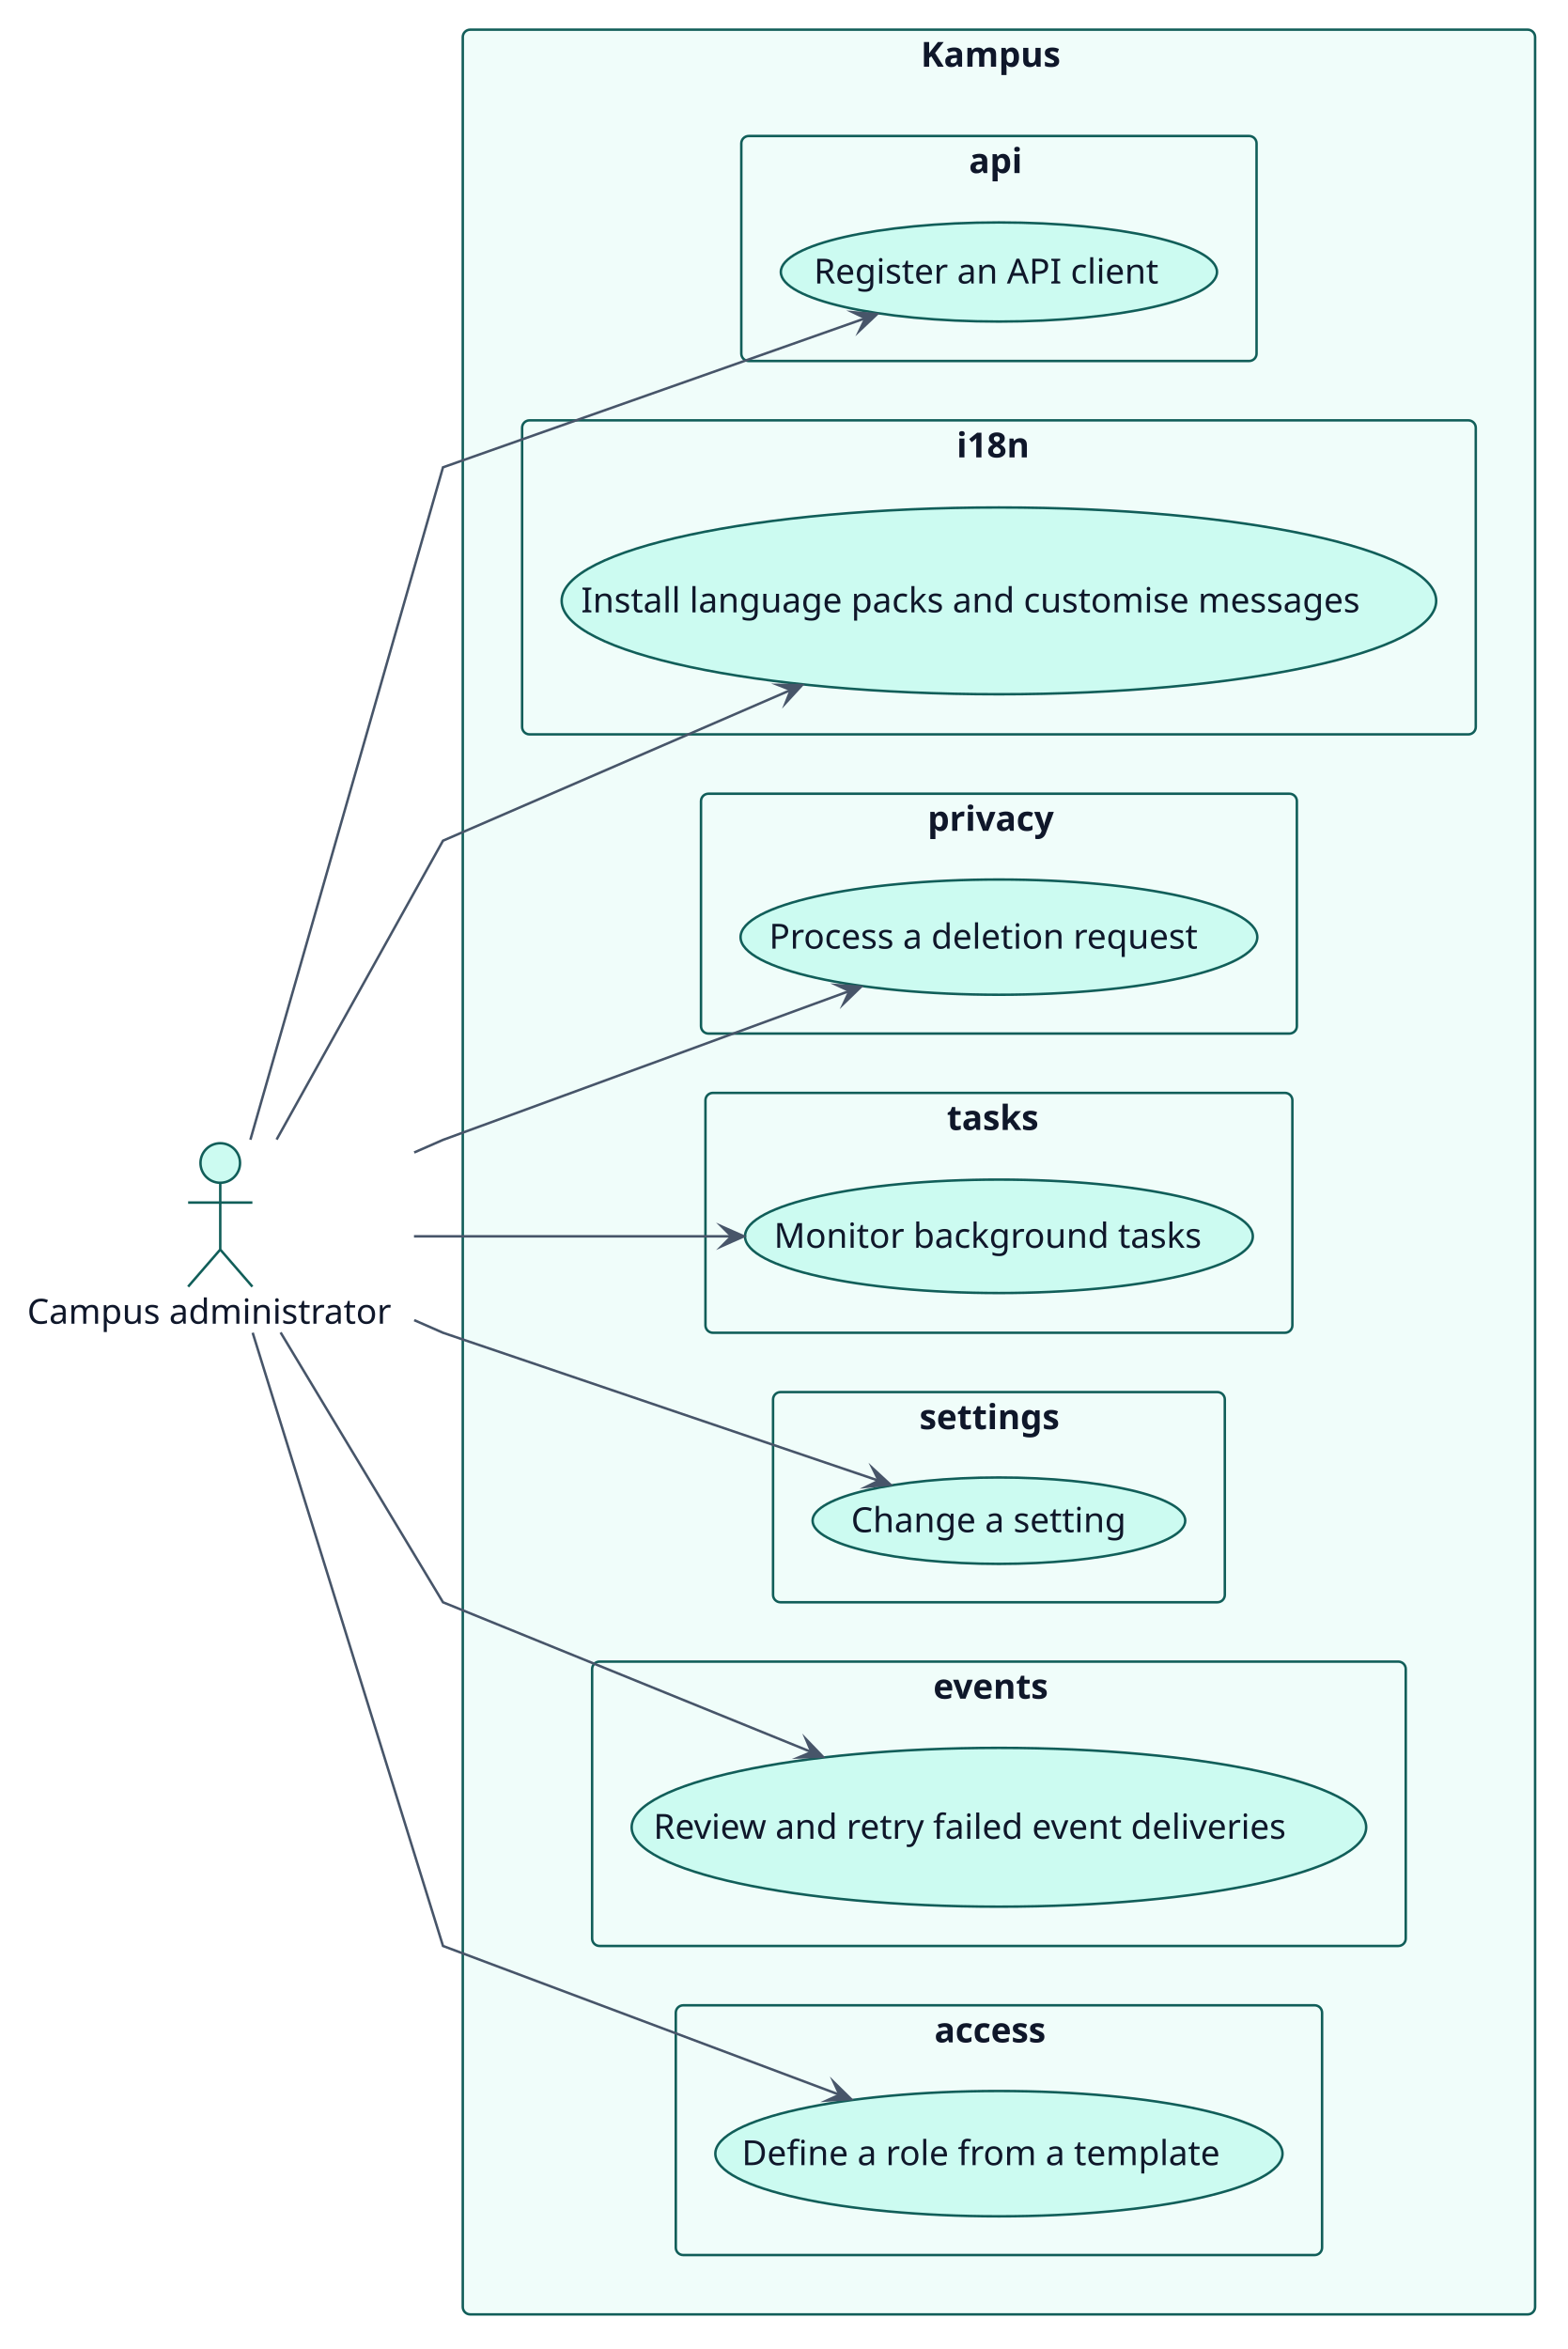
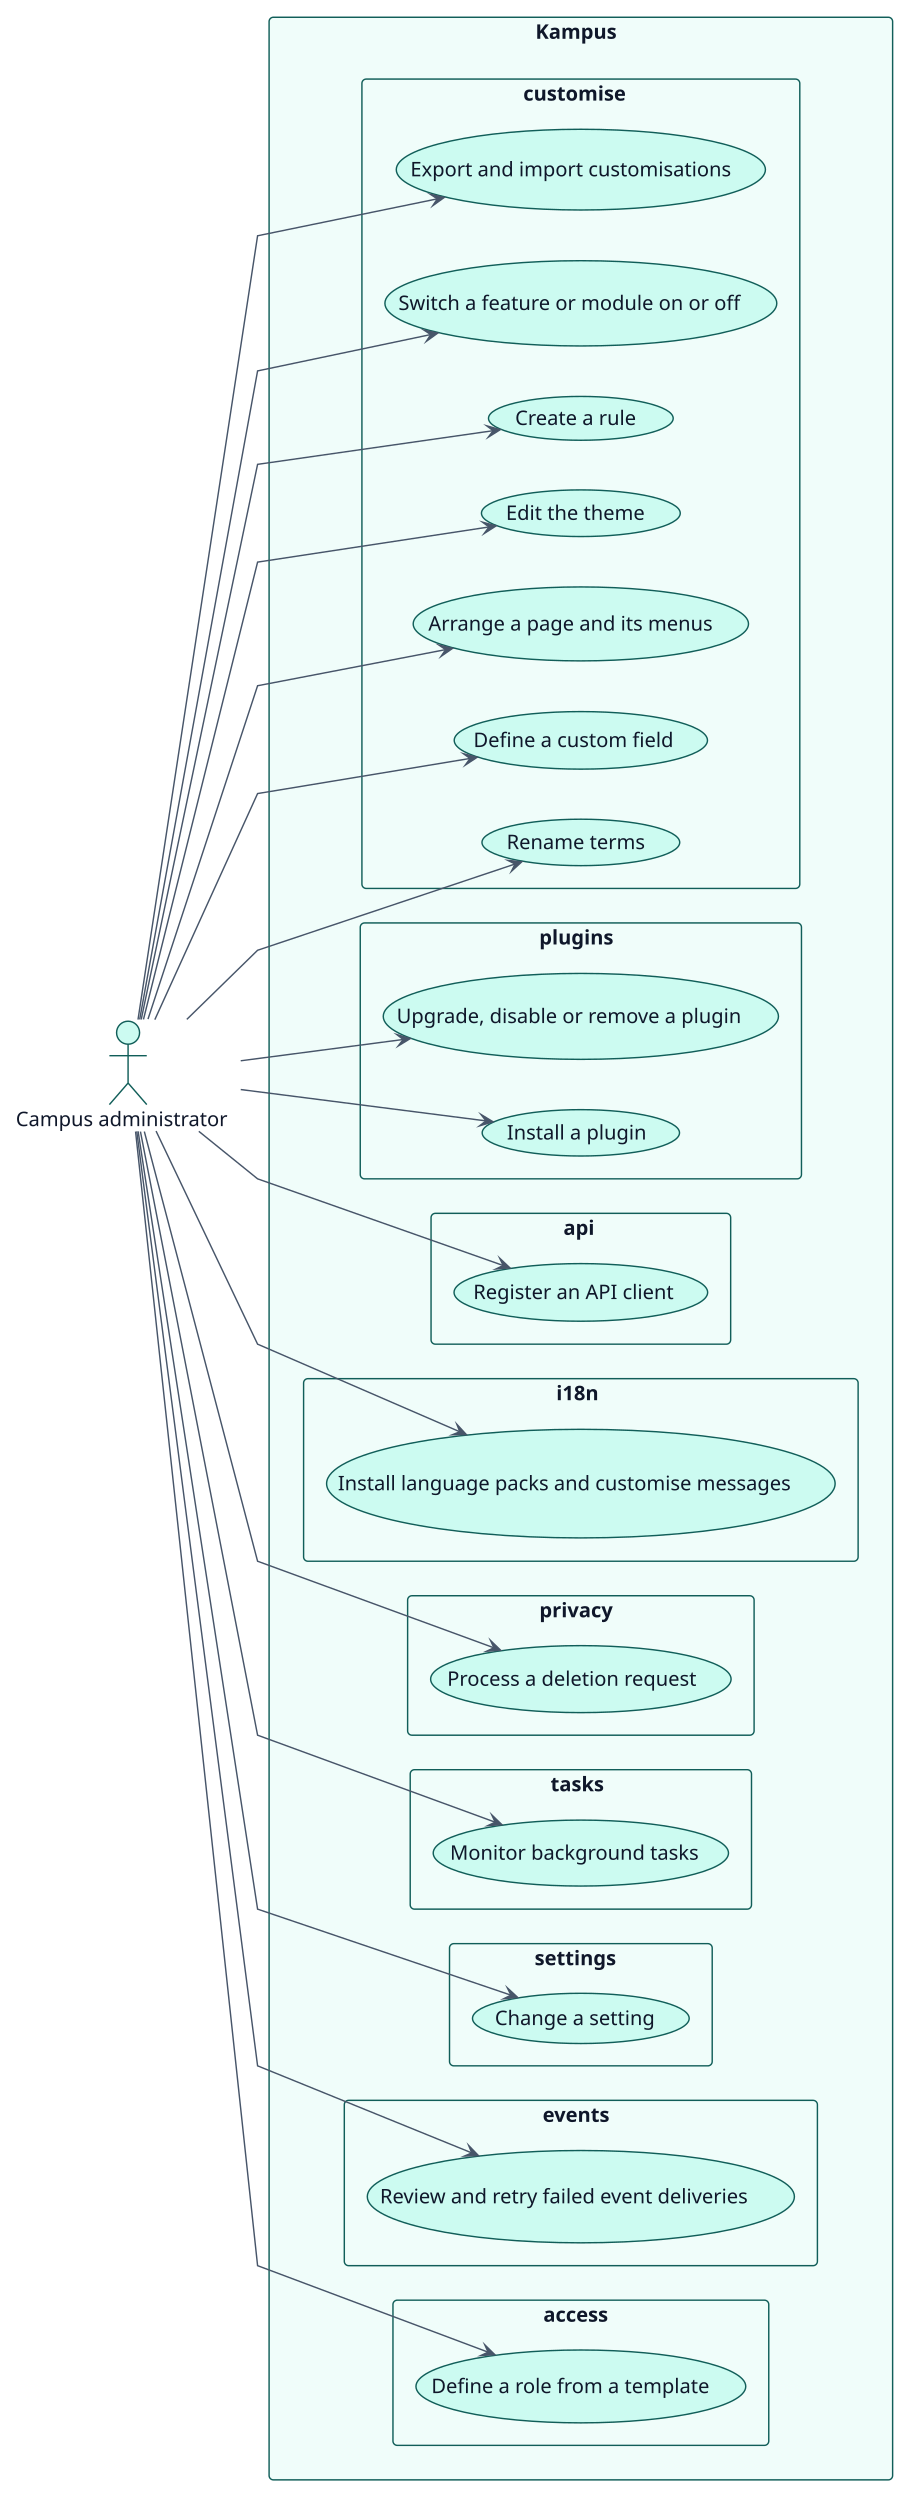
- <svg xmlns="http://www.w3.org/2000/svg" version="1.1" data-diagram-type="DESCRIPTION" style="width:634px;height:950px;background:#FFFFFF;" width="634px" height="950px" viewBox="0 0 634 950" zoomAndPan="magnify" preserveAspectRatio="none" contentStyleType="text/css">
+ <svg xmlns="http://www.w3.org/2000/svg" version="1.1" data-diagram-type="DESCRIPTION" style="width:634px;height:1739px;background:#FFFFFF;" width="634px" height="1739px" viewBox="0 0 634 1739" zoomAndPan="magnify" preserveAspectRatio="none" contentStyleType="text/css">
  <defs />
  <g font-family="sans-serif" lengthAdjust="spacing">
    <g class="cluster" data-qualified-name="Kampus" id="ent0002" data-source-line="111">
-       <rect x="187.18" y="12" width="433.73" height="924" fill="#F0FDFA" style="stroke:#115E59;stroke-width:1;" rx="3" ry="3" />
+       <rect x="187.18" y="12" width="433.73" height="1713" fill="#F0FDFA" style="stroke:#115E59;stroke-width:1;" rx="3" ry="3" />
      <text x="372.442" y="26.995" fill="#0F172A" font-size="14" textLength="63.205" font-weight="700" font-family="Verdana">Kampus</text>
    </g>
    <g class="cluster" data-qualified-name="Kampus.access" id="ent0003" data-source-line="112">
-       <rect x="273.34" y="811" width="261.41" height="101" fill="#F0FDFA" style="stroke:#115E59;stroke-width:1;" rx="3" ry="3" />
-       <text x="377.942" y="825.995" fill="#0F172A" font-size="14" textLength="52.206" font-weight="700" font-family="Verdana">access</text>
+       <rect x="273.34" y="1600" width="261.41" height="101" fill="#F0FDFA" style="stroke:#115E59;stroke-width:1;" rx="3" ry="3" />
+       <text x="377.942" y="1614.995" fill="#0F172A" font-size="14" textLength="52.206" font-weight="700" font-family="Verdana">access</text>
    </g>
    <g class="cluster" data-qualified-name="Kampus.events" id="ent0005" data-source-line="115">
-       <rect x="239.5" y="672" width="329.09" height="115" fill="#F0FDFA" style="stroke:#115E59;stroke-width:1;" rx="3" ry="3" />
-       <text x="377.491" y="686.995" fill="#0F172A" font-size="14" textLength="53.108" font-weight="700" font-family="Verdana">events</text>
+       <rect x="239.5" y="1461" width="329.09" height="115" fill="#F0FDFA" style="stroke:#115E59;stroke-width:1;" rx="3" ry="3" />
+       <text x="377.491" y="1475.995" fill="#0F172A" font-size="14" textLength="53.108" font-weight="700" font-family="Verdana">events</text>
    </g>
    <g class="cluster" data-qualified-name="Kampus.settings" id="ent0007" data-source-line="118">
-       <rect x="312.68" y="563" width="182.73" height="85" fill="#F0FDFA" style="stroke:#115E59;stroke-width:1;" rx="3" ry="3" />
-       <text x="371.878" y="577.995" fill="#0F172A" font-size="14" textLength="64.333" font-weight="700" font-family="Verdana">settings</text>
+       <rect x="312.68" y="1352" width="182.73" height="85" fill="#F0FDFA" style="stroke:#115E59;stroke-width:1;" rx="3" ry="3" />
+       <text x="371.878" y="1366.995" fill="#0F172A" font-size="14" textLength="64.333" font-weight="700" font-family="Verdana">settings</text>
    </g>
    <g class="cluster" data-qualified-name="Kampus.tasks" id="ent0009" data-source-line="121">
-       <rect x="285.34" y="442" width="237.4" height="97" fill="#F0FDFA" style="stroke:#115E59;stroke-width:1;" rx="3" ry="3" />
-       <text x="382.982" y="456.995" fill="#0F172A" font-size="14" textLength="42.116" font-weight="700" font-family="Verdana">tasks</text>
+       <rect x="285.34" y="1231" width="237.4" height="97" fill="#F0FDFA" style="stroke:#115E59;stroke-width:1;" rx="3" ry="3" />
+       <text x="382.982" y="1245.995" fill="#0F172A" font-size="14" textLength="42.116" font-weight="700" font-family="Verdana">tasks</text>
    </g>
    <g class="cluster" data-qualified-name="Kampus.privacy" id="ent0011" data-source-line="124">
-       <rect x="283.54" y="321" width="241.01" height="97" fill="#F0FDFA" style="stroke:#115E59;stroke-width:1;" rx="3" ry="3" />
-       <text x="375.184" y="335.995" fill="#0F172A" font-size="14" textLength="57.723" font-weight="700" font-family="Verdana">privacy</text>
+       <rect x="283.54" y="1110" width="241.01" height="97" fill="#F0FDFA" style="stroke:#115E59;stroke-width:1;" rx="3" ry="3" />
+       <text x="375.184" y="1124.995" fill="#0F172A" font-size="14" textLength="57.723" font-weight="700" font-family="Verdana">privacy</text>
    </g>
    <g class="cluster" data-qualified-name="Kampus.i18n" id="ent0013" data-source-line="127">
-       <rect x="211.18" y="170" width="385.73" height="127" fill="#F0FDFA" style="stroke:#115E59;stroke-width:1;" rx="3" ry="3" />
-       <text x="386.921" y="184.995" fill="#0F172A" font-size="14" textLength="34.248" font-weight="700" font-family="Verdana">i18n</text>
+       <rect x="211.18" y="959" width="385.73" height="127" fill="#F0FDFA" style="stroke:#115E59;stroke-width:1;" rx="3" ry="3" />
+       <text x="386.921" y="973.995" fill="#0F172A" font-size="14" textLength="34.248" font-weight="700" font-family="Verdana">i18n</text>
    </g>
    <g class="cluster" data-qualified-name="Kampus.api" id="ent0015" data-source-line="130">
-       <rect x="299.84" y="55" width="208.41" height="91" fill="#F0FDFA" style="stroke:#115E59;stroke-width:1;" rx="3" ry="3" />
-       <text x="391.911" y="69.995" fill="#0F172A" font-size="14" textLength="24.268" font-weight="700" font-family="Verdana">api</text>
+       <rect x="299.84" y="844" width="208.41" height="91" fill="#F0FDFA" style="stroke:#115E59;stroke-width:1;" rx="3" ry="3" />
+       <text x="391.911" y="858.995" fill="#0F172A" font-size="14" textLength="24.268" font-weight="700" font-family="Verdana">api</text>
+     </g>
+     <g class="cluster" data-qualified-name="Kampus.plugins" id="ent0017" data-source-line="133">
+       <rect x="250.59" y="642" width="306.91" height="178" fill="#F0FDFA" style="stroke:#115E59;stroke-width:1;" rx="3" ry="3" />
+       <text x="375.091" y="656.995" fill="#0F172A" font-size="14" textLength="57.907" font-weight="700" font-family="Verdana">plugins</text>
+     </g>
+     <g class="cluster" data-qualified-name="Kampus.customise" id="ent0020" data-source-line="137">
+       <rect x="251.75" y="55" width="304.59" height="563" fill="#F0FDFA" style="stroke:#115E59;stroke-width:1;" rx="3" ry="3" />
+       <text x="363.983" y="69.995" fill="#0F172A" font-size="14" textLength="80.124" font-weight="700" font-family="Verdana">customise</text>
    </g>
    <g class="entity" data-qualified-name="Kampus.access.UC_defineRole" id="ent0004" data-source-line="113">
-       <ellipse cx="404.044" cy="871.001" rx="114.704" ry="25.341" fill="#CCFBF1" style="stroke:#115E59;stroke-width:1;" />
-       <text x="300.035" y="875.649" fill="#0F172A" font-size="14" textLength="208.018" font-family="Verdana">Define a role from a template</text>
+       <ellipse cx="404.044" cy="1660.001" rx="114.704" ry="25.341" fill="#CCFBF1" style="stroke:#115E59;stroke-width:1;" />
+       <text x="300.035" y="1664.649" fill="#0F172A" font-size="14" textLength="208.018" font-family="Verdana">Define a role from a template</text>
    </g>
    <g class="entity" data-qualified-name="Kampus.events.UC_retryDeliveries" id="ent0006" data-source-line="116">
-       <ellipse cx="404.039" cy="739" rx="148.549" ry="32.11" fill="#CCFBF1" style="stroke:#115E59;stroke-width:1;" />
-       <text x="264.309" y="743.648" fill="#0F172A" font-size="14" textLength="279.46" font-family="Verdana">Review and retry failed event deliveries</text>
+       <ellipse cx="404.039" cy="1528" rx="148.549" ry="32.11" fill="#CCFBF1" style="stroke:#115E59;stroke-width:1;" />
+       <text x="264.309" y="1532.648" fill="#0F172A" font-size="14" textLength="279.46" font-family="Verdana">Review and retry failed event deliveries</text>
    </g>
    <g class="entity" data-qualified-name="Kampus.settings.UC_changeSetting" id="ent0008" data-source-line="119">
-       <ellipse cx="404.036" cy="615.003" rx="75.366" ry="17.473" fill="#CCFBF1" style="stroke:#115E59;stroke-width:1;" />
-       <text x="344.229" y="619.652" fill="#0F172A" font-size="14" textLength="119.615" font-family="Verdana">Change a setting</text>
+       <ellipse cx="404.036" cy="1404.003" rx="75.366" ry="17.473" fill="#CCFBF1" style="stroke:#115E59;stroke-width:1;" />
+       <text x="344.229" y="1408.652" fill="#0F172A" font-size="14" textLength="119.615" font-family="Verdana">Change a setting</text>
    </g>
    <g class="entity" data-qualified-name="Kampus.tasks.UC_monitorTasks" id="ent0010" data-source-line="122">
-       <ellipse cx="404.041" cy="500" rx="102.701" ry="22.94" fill="#CCFBF1" style="stroke:#115E59;stroke-width:1;" />
-       <text x="313.044" y="504.649" fill="#0F172A" font-size="14" textLength="181.993" font-family="Verdana">Monitor background tasks</text>
+       <ellipse cx="404.041" cy="1289" rx="102.701" ry="22.94" fill="#CCFBF1" style="stroke:#115E59;stroke-width:1;" />
+       <text x="313.044" y="1293.649" fill="#0F172A" font-size="14" textLength="181.993" font-family="Verdana">Monitor background tasks</text>
    </g>
    <g class="entity" data-qualified-name="Kampus.privacy.UC_processDeletionRequest" id="ent0012" data-source-line="125">
-       <ellipse cx="404.044" cy="379.001" rx="104.504" ry="23.301" fill="#CCFBF1" style="stroke:#115E59;stroke-width:1;" />
-       <text x="311.076" y="383.649" fill="#0F172A" font-size="14" textLength="185.938" font-family="Verdana">Process a deletion request</text>
+       <ellipse cx="404.044" cy="1168.001" rx="104.504" ry="23.301" fill="#CCFBF1" style="stroke:#115E59;stroke-width:1;" />
+       <text x="311.076" y="1172.649" fill="#0F172A" font-size="14" textLength="185.938" font-family="Verdana">Process a deletion request</text>
    </g>
    <g class="entity" data-qualified-name="Kampus.i18n.UC_manageLanguagePacks" id="ent0014" data-source-line="128">
-       <ellipse cx="404.043" cy="243.003" rx="176.863" ry="37.773" fill="#CCFBF1" style="stroke:#115E59;stroke-width:1;" />
-       <text x="235.021" y="247.651" fill="#0F172A" font-size="14" textLength="338.044" font-family="Verdana">Install language packs and customise messages</text>
+       <ellipse cx="404.043" cy="1032.003" rx="176.863" ry="37.773" fill="#CCFBF1" style="stroke:#115E59;stroke-width:1;" />
+       <text x="235.021" y="1036.651" fill="#0F172A" font-size="14" textLength="338.044" font-family="Verdana">Install language packs and customise messages</text>
    </g>
    <g class="entity" data-qualified-name="Kampus.api.UC_registerApiClient" id="ent0016" data-source-line="131">
-       <ellipse cx="404.038" cy="110.002" rx="88.208" ry="20.042" fill="#CCFBF1" style="stroke:#115E59;stroke-width:1;" />
-       <text x="329.202" y="114.65" fill="#0F172A" font-size="14" textLength="149.673" font-family="Verdana">Register an API client</text>
+       <ellipse cx="404.038" cy="899.002" rx="88.208" ry="20.042" fill="#CCFBF1" style="stroke:#115E59;stroke-width:1;" />
+       <text x="329.202" y="903.65" fill="#0F172A" font-size="14" textLength="149.673" font-family="Verdana">Register an API client</text>
+     </g>
+     <g class="entity" data-qualified-name="Kampus.plugins.UC_installPlugin" id="ent0018" data-source-line="134">
+       <ellipse cx="404.037" cy="787.997" rx="68.637" ry="16.127" fill="#CCFBF1" style="stroke:#115E59;stroke-width:1;" />
+       <text x="352.576" y="792.646" fill="#0F172A" font-size="14" textLength="102.922" font-family="Verdana">Install a plugin</text>
+     </g>
+     <g class="entity" data-qualified-name="Kampus.plugins.UC_managePlugin" id="ent0019" data-source-line="135">
+       <ellipse cx="404.044" cy="707.001" rx="137.454" ry="29.891" fill="#CCFBF1" style="stroke:#115E59;stroke-width:1;" />
+       <text x="275.911" y="711.649" fill="#0F172A" font-size="14" textLength="256.266" font-family="Verdana">Upgrade, disable or remove a plugin</text>
+     </g>
+     <g class="entity" data-qualified-name="Kampus.customise.UC_renameTerms" id="ent0021" data-source-line="138">
+       <ellipse cx="404.039" cy="585.996" rx="68.779" ry="16.156" fill="#CCFBF1" style="stroke:#115E59;stroke-width:1;" />
+       <text x="352.397" y="590.644" fill="#0F172A" font-size="14" textLength="103.284" font-family="Verdana">Rename terms</text>
+     </g>
+     <g class="entity" data-qualified-name="Kampus.customise.UC_defineCustomField" id="ent0022" data-source-line="139">
+       <ellipse cx="404.035" cy="514.997" rx="88.085" ry="20.017" fill="#CCFBF1" style="stroke:#115E59;stroke-width:1;" />
+       <text x="329.339" y="519.645" fill="#0F172A" font-size="14" textLength="149.393" font-family="Verdana">Define a custom field</text>
+     </g>
+     <g class="entity" data-qualified-name="Kampus.customise.UC_arrangeLayout" id="ent0023" data-source-line="140">
+       <ellipse cx="404.035" cy="433.995" rx="116.625" ry="25.725" fill="#CCFBF1" style="stroke:#115E59;stroke-width:1;" />
+       <text x="297.966" y="438.644" fill="#0F172A" font-size="14" textLength="212.14" font-family="Verdana">Arrange a page and its menus</text>
+     </g>
+     <g class="entity" data-qualified-name="Kampus.customise.UC_editTheme" id="ent0024" data-source-line="141">
+       <ellipse cx="404.044" cy="356.999" rx="69.144" ry="16.229" fill="#CCFBF1" style="stroke:#115E59;stroke-width:1;" />
+       <text x="351.937" y="361.647" fill="#0F172A" font-size="14" textLength="104.214" font-family="Verdana">Edit the theme</text>
+     </g>
+     <g class="entity" data-qualified-name="Kampus.customise.UC_createRule" id="ent0025" data-source-line="142">
+       <ellipse cx="404.038" cy="290.998" rx="64.238" ry="15.248" fill="#CCFBF1" style="stroke:#115E59;stroke-width:1;" />
+       <text x="358.32" y="295.646" fill="#0F172A" font-size="14" textLength="91.438" font-family="Verdana">Create a rule</text>
+     </g>
+     <g class="entity" data-qualified-name="Kampus.customise.UC_switchFeature" id="ent0026" data-source-line="143">
+       <ellipse cx="404.038" cy="211" rx="136.298" ry="29.66" fill="#CCFBF1" style="stroke:#115E59;stroke-width:1;" />
+       <text x="277.119" y="215.648" fill="#0F172A" font-size="14" textLength="253.839" font-family="Verdana">Switch a feature or module on or off</text>
+     </g>
+     <g class="entity" data-qualified-name="Kampus.customise.UC_shareCustomisation" id="ent0027" data-source-line="144">
+       <ellipse cx="404.04" cy="117.998" rx="128.39" ry="28.078" fill="#CCFBF1" style="stroke:#115E59;stroke-width:1;" />
+       <text x="285.454" y="122.646" fill="#0F172A" font-size="14" textLength="237.173" font-family="Verdana">Export and import customisations</text>
    </g>
    <g class="entity" data-qualified-name="A_Campus_administrator" id="ent0001" data-source-line="109">
-       <ellipse cx="89.09" cy="470.35" rx="8" ry="8" fill="#CCFBF1" style="stroke:#115E59;stroke-width:1;" />
-       <path d="M89.09,478.35 L89.09,505.35 M76.09,486.35 L102.09,486.35 M89.09,505.35 L76.09,520.35 M89.09,505.35 L102.09,520.35" style="stroke:#115E59;stroke-width:1;" fill="none" />
-       <text x="11" y="535.345" fill="#0F172A" font-size="14" textLength="156.181" font-family="Verdana">Campus administrator</text>
+       <ellipse cx="89.09" cy="718.35" rx="8" ry="8" fill="#CCFBF1" style="stroke:#115E59;stroke-width:1;" />
+       <path d="M89.09,726.35 L89.09,753.35 M76.09,734.35 L102.09,734.35 M89.09,753.35 L76.09,768.35 M89.09,753.35 L102.09,768.35" style="stroke:#115E59;stroke-width:1;" fill="none" />
+       <text x="11" y="783.345" fill="#0F172A" font-size="14" textLength="156.181" font-family="Verdana">Campus administrator</text>
    </g>
-     <g class="link" data-entity-1="ent0001" data-entity-2="ent0004" id="lnk17" data-source-line="135" data-link-type="dependency">
-       <path d="M102.2,539 C126.56,617.48 179.18,787 179.18,787 C179.18,787 273.219,822.283 339.549,847.173" style="stroke:#475569;stroke-width:1;" fill="none" id="A_Campus_administrator-to-UC_defineRole" />
-       <polygon points="344.23,848.93,337.209,842.023,339.549,847.173,334.398,849.513,344.23,848.93" fill="#475569" style="stroke:#475569;stroke-width:1;stroke-linejoin:miter;stroke-miterlimit:10;" />
+     <g class="link" data-entity-1="ent0001" data-entity-2="ent0004" id="lnk28" data-source-line="148" data-link-type="dependency">
+       <path d="M94.3,787.1 C111.96,951.23 179.18,1576 179.18,1576 C179.18,1576 273.219,1611.283 339.549,1636.173" style="stroke:#475569;stroke-width:1;" fill="none" id="A_Campus_administrator-to-UC_defineRole" />
+       <polygon points="344.23,1637.93,337.209,1631.023,339.549,1636.173,334.398,1638.513,344.23,1637.93" fill="#475569" style="stroke:#475569;stroke-width:1;stroke-linejoin:miter;stroke-miterlimit:10;" />
    </g>
-     <g class="link" data-entity-1="ent0001" data-entity-2="ent0006" id="lnk18" data-source-line="136" data-link-type="dependency">
-       <path d="M113.5,538.89 C139.89,582.74 179.18,648 179.18,648 C179.18,648 262.538,681.887 328.198,708.577" style="stroke:#475569;stroke-width:1;" fill="none" id="A_Campus_administrator-to-UC_retryDeliveries" />
-       <polygon points="332.83,710.46,325.999,703.365,328.198,708.577,322.986,710.776,332.83,710.46" fill="#475569" style="stroke:#475569;stroke-width:1;stroke-linejoin:miter;stroke-miterlimit:10;" />
+     <g class="link" data-entity-1="ent0001" data-entity-2="ent0006" id="lnk29" data-source-line="149" data-link-type="dependency">
+       <path d="M95.14,787.02 C113.98,932.77 179.18,1437 179.18,1437 C179.18,1437 262.538,1470.887 328.198,1497.577" style="stroke:#475569;stroke-width:1;" fill="none" id="A_Campus_administrator-to-UC_retryDeliveries" />
+       <polygon points="332.83,1499.46,325.999,1492.365,328.198,1497.577,322.986,1499.776,332.83,1499.46" fill="#475569" style="stroke:#475569;stroke-width:1;stroke-linejoin:miter;stroke-miterlimit:10;" />
    </g>
-     <g class="link" data-entity-1="ent0001" data-entity-2="ent0008" id="lnk19" data-source-line="137" data-link-type="dependency">
-       <path d="M167.53,533.9 C174.61,537 179.18,539 179.18,539 C179.18,539 290.405,576.763 355.415,598.833" style="stroke:#475569;stroke-width:1;" fill="none" id="A_Campus_administrator-to-UC_changeSetting" />
-       <polygon points="360.15,600.44,352.914,593.759,355.415,598.833,350.342,601.334,360.15,600.44" fill="#475569" style="stroke:#475569;stroke-width:1;stroke-linejoin:miter;stroke-miterlimit:10;" />
+     <g class="link" data-entity-1="ent0001" data-entity-2="ent0008" id="lnk30" data-source-line="150" data-link-type="dependency">
+       <path d="M96.07,786.96 C116.05,917 179.18,1328 179.18,1328 C179.18,1328 290.405,1365.763 355.415,1387.833" style="stroke:#475569;stroke-width:1;" fill="none" id="A_Campus_administrator-to-UC_changeSetting" />
+       <polygon points="360.15,1389.44,352.914,1382.759,355.415,1387.833,350.342,1390.334,360.15,1389.44" fill="#475569" style="stroke:#475569;stroke-width:1;stroke-linejoin:miter;stroke-miterlimit:10;" />
    </g>
-     <g class="link" data-entity-1="ent0001" data-entity-2="ent0010" id="lnk20" data-source-line="138" data-link-type="dependency">
-       <path d="M167.45,500 C207.72,500 252.49,500 295.88,500" style="stroke:#475569;stroke-width:1;" fill="none" id="A_Campus_administrator-to-UC_monitorTasks" />
-       <polygon points="300.88,500,291.88,496,295.88,500,291.88,504,300.88,500" fill="#475569" style="stroke:#475569;stroke-width:1;stroke-linejoin:miter;stroke-miterlimit:10;" />
+     <g class="link" data-entity-1="ent0001" data-entity-2="ent0010" id="lnk31" data-source-line="151" data-link-type="dependency">
+       <path d="M97.69,787.13 C119.23,898.13 179.18,1207 179.18,1207 C179.18,1207 278.205,1243.27 344.445,1267.53" style="stroke:#475569;stroke-width:1;" fill="none" id="A_Campus_administrator-to-UC_monitorTasks" />
+       <polygon points="349.14,1269.25,342.065,1262.399,344.445,1267.53,339.313,1269.911,349.14,1269.25" fill="#475569" style="stroke:#475569;stroke-width:1;stroke-linejoin:miter;stroke-miterlimit:10;" />
    </g>
-     <g class="link" data-entity-1="ent0001" data-entity-2="ent0012" id="lnk21" data-source-line="139" data-link-type="dependency">
-       <path d="M167.53,466.1 C174.61,463 179.18,461 179.18,461 C179.18,461 277.315,425.06 343.585,400.78" style="stroke:#475569;stroke-width:1;" fill="none" id="A_Campus_administrator-to-UC_processDeletionRequest" />
-       <polygon points="348.28,399.06,338.453,398.4,343.585,400.78,341.205,405.912,348.28,399.06" fill="#475569" style="stroke:#475569;stroke-width:1;stroke-linejoin:miter;stroke-miterlimit:10;" />
+     <g class="link" data-entity-1="ent0001" data-entity-2="ent0012" id="lnk32" data-source-line="152" data-link-type="dependency">
+       <path d="M100.4,787.1 C123.85,876.08 179.18,1086 179.18,1086 C179.18,1086 277.315,1121.94 343.585,1146.22" style="stroke:#475569;stroke-width:1;" fill="none" id="A_Campus_administrator-to-UC_processDeletionRequest" />
+       <polygon points="348.28,1147.94,341.205,1141.088,343.585,1146.22,338.453,1148.6,348.28,1147.94" fill="#475569" style="stroke:#475569;stroke-width:1;stroke-linejoin:miter;stroke-miterlimit:10;" />
    </g>
-     <g class="link" data-entity-1="ent0001" data-entity-2="ent0014" id="lnk22" data-source-line="140" data-link-type="dependency">
-       <path d="M111.88,460.86 C138.26,413.49 179.18,340 179.18,340 C179.18,340 255.342,306.998 319.842,279.048" style="stroke:#475569;stroke-width:1;" fill="none" id="A_Campus_administrator-to-UC_manageLanguagePacks" />
-       <polygon points="324.43,277.06,314.582,276.968,319.842,279.048,317.762,284.309,324.43,277.06" fill="#475569" style="stroke:#475569;stroke-width:1;stroke-linejoin:miter;stroke-miterlimit:10;" />
+     <g class="link" data-entity-1="ent0001" data-entity-2="ent0014" id="lnk33" data-source-line="153" data-link-type="dependency">
+       <path d="M108.55,786.75 C134.65,841.52 179.18,935 179.18,935 C179.18,935 255.342,968.002 319.842,995.952" style="stroke:#475569;stroke-width:1;" fill="none" id="A_Campus_administrator-to-UC_manageLanguagePacks" />
+       <polygon points="324.43,997.94,317.762,990.691,319.842,995.952,314.582,998.032,324.43,997.94" fill="#475569" style="stroke:#475569;stroke-width:1;stroke-linejoin:miter;stroke-miterlimit:10;" />
    </g>
-     <g class="link" data-entity-1="ent0001" data-entity-2="ent0016" id="lnk23" data-source-line="141" data-link-type="dependency">
-       <path d="M101.28,460.93 C125.21,377.4 179.18,189 179.18,189 C179.18,189 284.215,151.934 350.025,128.704" style="stroke:#475569;stroke-width:1;" fill="none" id="A_Campus_administrator-to-UC_registerApiClient" />
-       <polygon points="354.74,127.04,344.922,126.264,350.025,128.704,347.585,133.808,354.74,127.04" fill="#475569" style="stroke:#475569;stroke-width:1;stroke-linejoin:miter;stroke-miterlimit:10;" />
+     <g class="link" data-entity-1="ent0001" data-entity-2="ent0016" id="lnk34" data-source-line="154" data-link-type="dependency">
+       <path d="M138.29,786.95 C159.28,803.91 179.18,820 179.18,820 C179.18,820 284.215,857.066 350.025,880.296" style="stroke:#475569;stroke-width:1;" fill="none" id="A_Campus_administrator-to-UC_registerApiClient" />
+       <polygon points="354.74,881.96,347.585,875.192,350.025,880.296,344.922,882.736,354.74,881.96" fill="#475569" style="stroke:#475569;stroke-width:1;stroke-linejoin:miter;stroke-miterlimit:10;" />
+     </g>
+     <g class="link" data-entity-1="ent0001" data-entity-2="ent0018" id="lnk35" data-source-line="155" data-link-type="dependency">
+       <path d="M167.45,757.89 C221.66,764.82 288.1,773.305 338.04,779.695" style="stroke:#475569;stroke-width:1;" fill="none" id="A_Campus_administrator-to-UC_installPlugin" />
+       <polygon points="343,780.33,334.58,775.22,338.04,779.695,333.565,783.155,343,780.33" fill="#475569" style="stroke:#475569;stroke-width:1;stroke-linejoin:miter;stroke-miterlimit:10;" />
+     </g>
+     <g class="link" data-entity-1="ent0001" data-entity-2="ent0019" id="lnk36" data-source-line="156" data-link-type="dependency">
+       <path d="M167.45,737.87 C203.02,733.21 241.032,728.23 280.472,723.06" style="stroke:#475569;stroke-width:1;" fill="none" id="A_Campus_administrator-to-UC_managePlugin" />
+       <polygon points="285.43,722.41,275.986,719.614,280.472,723.06,277.026,727.546,285.43,722.41" fill="#475569" style="stroke:#475569;stroke-width:1;stroke-linejoin:miter;stroke-miterlimit:10;" />
+     </g>
+     <g class="link" data-entity-1="ent0001" data-entity-2="ent0021" id="lnk37" data-source-line="157" data-link-type="dependency">
+       <path d="M129.95,709.08 C153.67,685.92 179.18,661 179.18,661 C179.18,661 293.889,622.568 358.279,600.998" style="stroke:#475569;stroke-width:1;" fill="none" id="A_Campus_administrator-to-UC_renameTerms" />
+       <polygon points="363.02,599.41,353.216,598.476,358.279,600.998,355.757,606.062,363.02,599.41" fill="#475569" style="stroke:#475569;stroke-width:1;stroke-linejoin:miter;stroke-miterlimit:10;" />
+     </g>
+     <g class="link" data-entity-1="ent0001" data-entity-2="ent0022" id="lnk38" data-source-line="158" data-link-type="dependency">
+       <path d="M107.69,709.28 C133.66,652.16 179.18,552 179.18,552 C179.18,552 261.417,538.405 326.967,527.575" style="stroke:#475569;stroke-width:1;" fill="none" id="A_Campus_administrator-to-UC_defineCustomField" />
+       <polygon points="331.9,526.76,322.368,524.281,326.967,527.575,323.672,532.174,331.9,526.76" fill="#475569" style="stroke:#475569;stroke-width:1;stroke-linejoin:miter;stroke-miterlimit:10;" />
+     </g>
+     <g class="link" data-entity-1="ent0001" data-entity-2="ent0023" id="lnk39" data-source-line="159" data-link-type="dependency">
+       <path d="M102.95,708.88 C127.62,633.84 179.18,477 179.18,477 C179.18,477 247.33,463.914 309.98,451.874" style="stroke:#475569;stroke-width:1;" fill="none" id="A_Campus_administrator-to-UC_arrangeLayout" />
+       <polygon points="314.89,450.93,305.297,448.7,309.98,451.874,306.807,456.557,314.89,450.93" fill="#475569" style="stroke:#475569;stroke-width:1;stroke-linejoin:miter;stroke-miterlimit:10;" />
+     </g>
+     <g class="link" data-entity-1="ent0001" data-entity-2="ent0024" id="lnk40" data-source-line="160" data-link-type="dependency">
+       <path d="M99.79,709.12 C122.88,616.59 179.18,391 179.18,391 C179.18,391 273.827,376.62 340.157,366.55" style="stroke:#475569;stroke-width:1;" fill="none" id="A_Campus_administrator-to-UC_editTheme" />
+       <polygon points="345.1,365.8,335.602,363.196,340.157,366.55,336.802,371.106,345.1,365.8" fill="#475569" style="stroke:#475569;stroke-width:1;stroke-linejoin:miter;stroke-miterlimit:10;" />
+     </g>
+     <g class="link" data-entity-1="ent0001" data-entity-2="ent0025" id="lnk41" data-source-line="161" data-link-type="dependency">
+       <path d="M98.23,709.16 C120.23,604.24 179.18,323 179.18,323 C179.18,323 276.76,309.047 343.04,299.577" style="stroke:#475569;stroke-width:1;" fill="none" id="A_Campus_administrator-to-UC_createRule" />
+       <polygon points="347.99,298.87,338.515,296.183,343.04,299.577,339.646,304.103,347.99,298.87" fill="#475569" style="stroke:#475569;stroke-width:1;stroke-linejoin:miter;stroke-miterlimit:10;" />
+     </g>
+     <g class="link" data-entity-1="ent0001" data-entity-2="ent0026" id="lnk42" data-source-line="162" data-link-type="dependency">
+       <path d="M97.16,709.14 C118.23,593.25 179.18,258 179.18,258 C179.18,258 239.577,245.317 299.637,232.707" style="stroke:#475569;stroke-width:1;" fill="none" id="A_Campus_administrator-to-UC_switchFeature" />
+       <polygon points="304.53,231.68,294.9,229.615,299.637,232.707,296.544,237.444,304.53,231.68" fill="#475569" style="stroke:#475569;stroke-width:1;stroke-linejoin:miter;stroke-miterlimit:10;" />
+     </g>
+     <g class="link" data-entity-1="ent0001" data-entity-2="ent0027" id="lnk43" data-source-line="163" data-link-type="dependency">
+       <path d="M96,709.23 C115.9,578.8 179.18,164 179.18,164 C179.18,164 242.922,150.907 304.182,138.317" style="stroke:#475569;stroke-width:1;" fill="none" id="A_Campus_administrator-to-UC_shareCustomisation" />
+       <polygon points="309.08,137.31,299.459,135.204,304.182,138.317,301.069,143.04,309.08,137.31" fill="#475569" style="stroke:#475569;stroke-width:1;stroke-linejoin:miter;stroke-miterlimit:10;" />
    </g>
  </g>
</svg>
